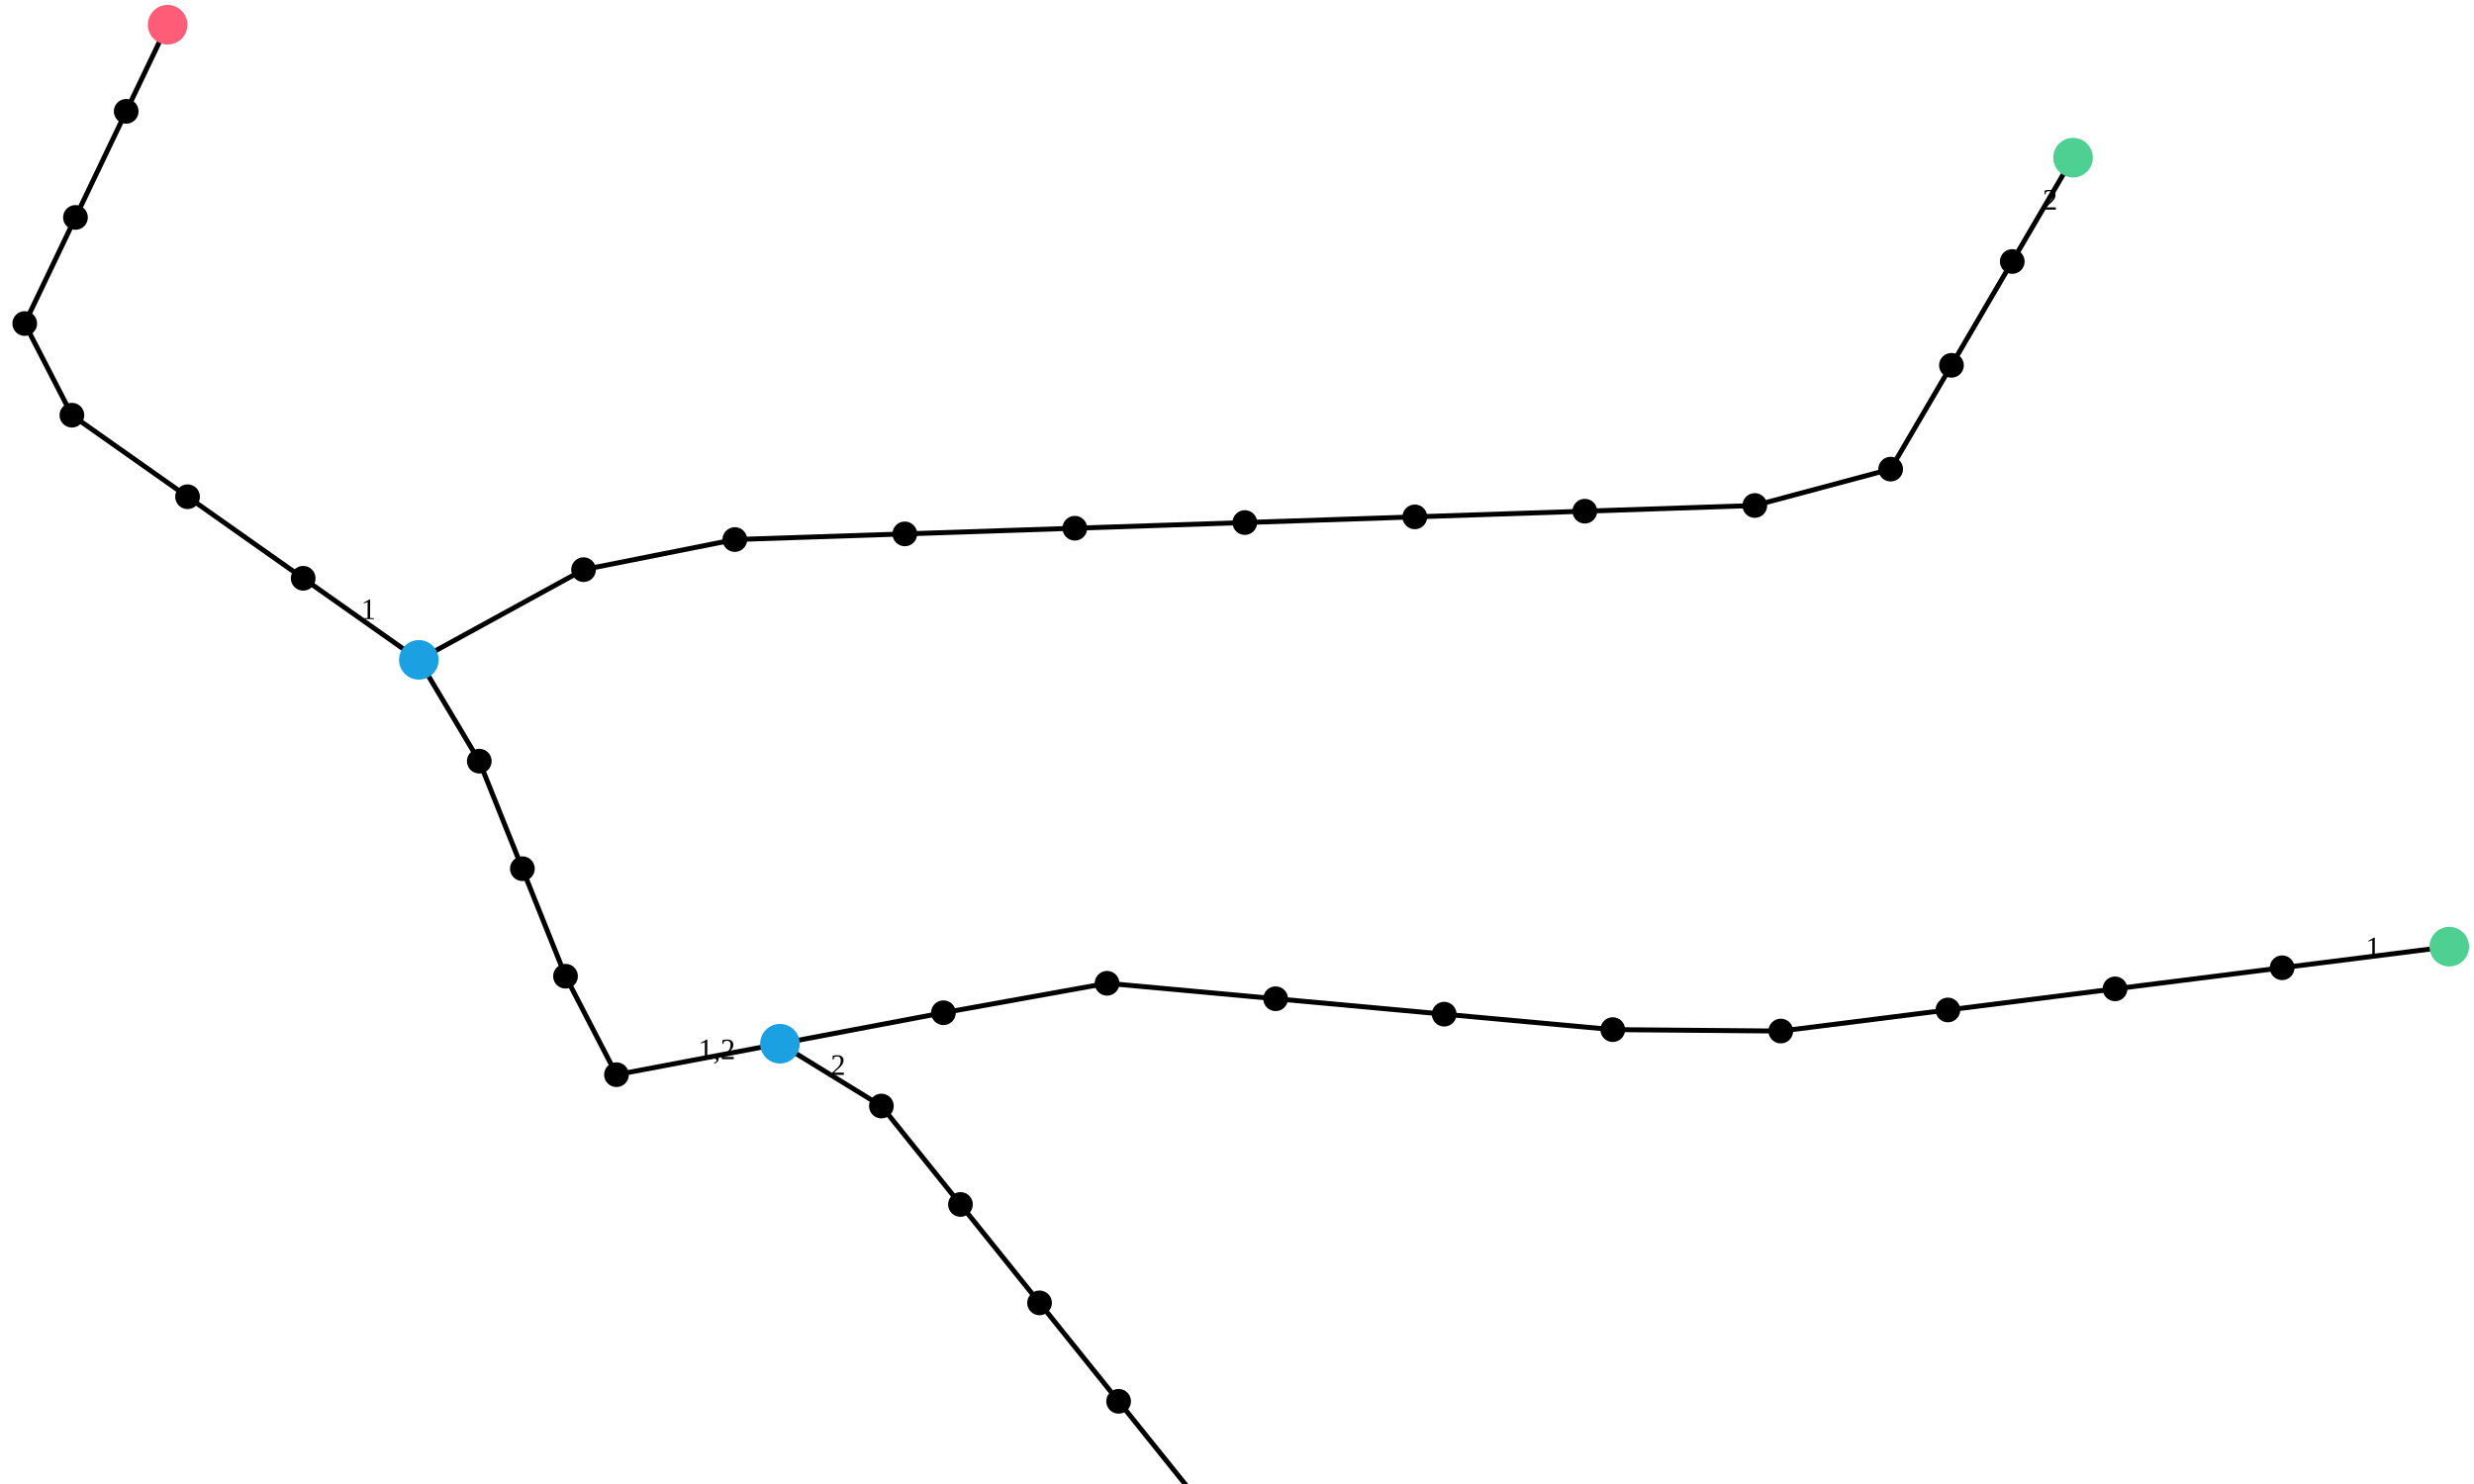
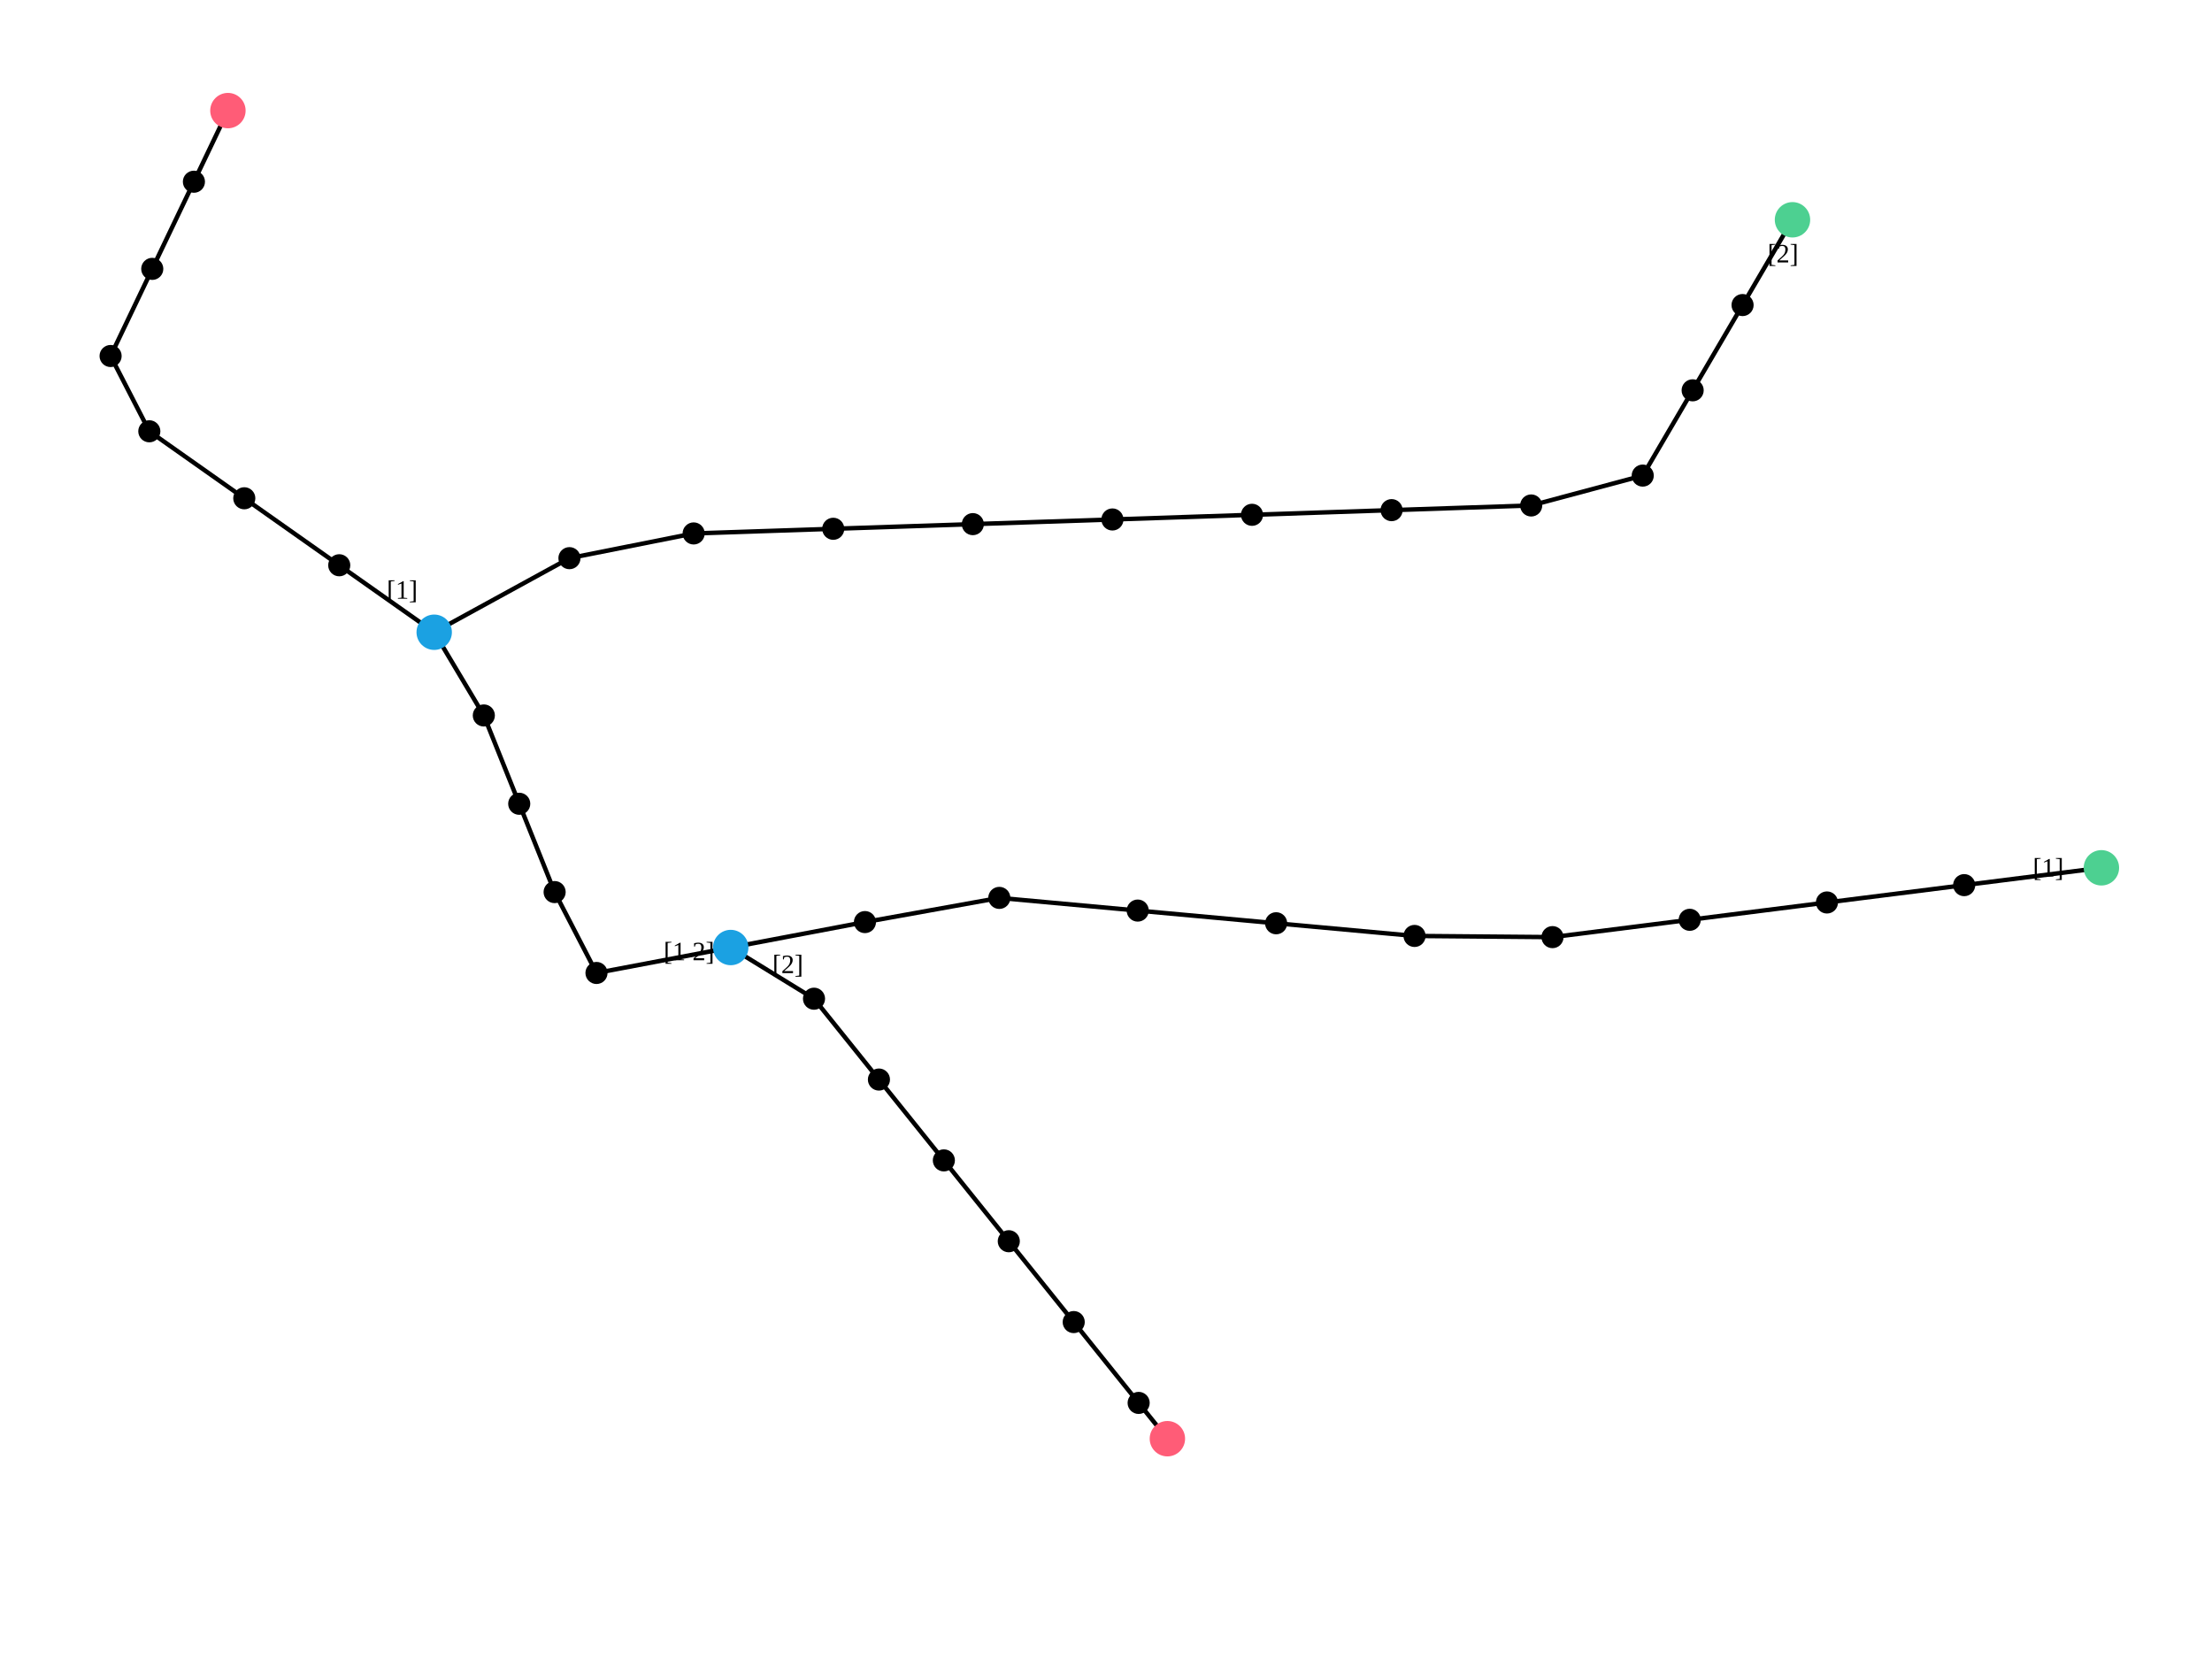
- <svg xmlns="http://www.w3.org/2000/svg" width="1000" height="600">
-   <path d="M837.932 63.749,813.36 105.724,788.787 147.698,764.214 189.673,709.302 204.381,640.589 206.68,571.875 208.977,503.161 211.272,434.447 213.566,365.733 215.858,297.019 218.15,235.874 230.318,169.299 266.785" style="stroke: black; stroke-width: 2; fill: none" />
-   <text x="825.646" y="84.736">2</text>
-   <path d="M990 382.745,922.449 391.278,854.898 399.809,787.347 408.339,719.796 416.869,651.885 416.287,583.75 410.045,515.615 403.801,447.481 397.557,381.337 409.463,315.261 421.987" style="stroke: black; stroke-width: 2; fill: none" />
-   <text x="956.225" y="387.011">1</text>
-   <path d="M315.261 421.987,249.184 434.51,228.58 394.695,211.153 351.223,193.727 307.75,169.299 266.785" style="stroke: black; stroke-width: 2; fill: none" />
-   <text x="282.223" y="428.248">1,2</text>
-   <path d="M169.299 266.785,122.553 233.812,75.808 200.838,29.062 167.864,10 130.806,30.507 87.91,51.014 45.014,67.753 10" style="stroke: black; stroke-width: 2; fill: none" />
-   <text x="145.926" y="250.298">1</text>
-   <path d="M315.261 421.987,356.262 447.185,388.223 486.98,420.185 526.775,452.146 566.57,484.108 606.365,516.07 646.159,530.218 663.775" style="stroke: black; stroke-width: 2; fill: none" />
-   <text x="335.761" y="434.586">2</text>
-   <circle cx="51.014" cy="45.014" r="1" style="stroke: none; fill: black; r: 5px" />
-   <circle cx="228.58" cy="394.695" r="1" style="stroke: none; fill: black; r: 5px" />
-   <circle cx="10" cy="130.806" r="1" style="stroke: none; fill: black; r: 5px" />
-   <circle cx="381.337" cy="409.463" r="1" style="stroke: none; fill: black; r: 5px" />
-   <circle cx="169.299" cy="266.785" r="1" style="stroke: none; fill: #1BA1E2; r: 8px" />
-   <circle cx="122.553" cy="233.812" r="1" style="stroke: none; fill: black; r: 5px" />
-   <circle cx="388.223" cy="486.98" r="1" style="stroke: none; fill: black; r: 5px" />
-   <circle cx="719.796" cy="416.869" r="1" style="stroke: none; fill: black; r: 5px" />
-   <circle cx="651.885" cy="416.287" r="1" style="stroke: none; fill: black; r: 5px" />
-   <circle cx="249.184" cy="434.51" r="1" style="stroke: none; fill: black; r: 5px" />
-   <circle cx="709.302" cy="204.381" r="1" style="stroke: none; fill: black; r: 5px" />
-   <circle cx="365.733" cy="215.858" r="1" style="stroke: none; fill: black; r: 5px" />
-   <circle cx="297.019" cy="218.15" r="1" style="stroke: none; fill: black; r: 5px" />
-   <circle cx="515.615" cy="403.801" r="1" style="stroke: none; fill: black; r: 5px" />
-   <circle cx="315.261" cy="421.987" r="1" style="stroke: none; fill: #1BA1E2; r: 8px" />
-   <circle cx="571.875" cy="208.977" r="1" style="stroke: none; fill: black; r: 5px" />
-   <circle cx="452.146" cy="566.57" r="1" style="stroke: none; fill: black; r: 5px" />
-   <circle cx="530.218" cy="663.775" r="1" style="stroke: none; fill: #ff5c77; r: 8px" />
-   <circle cx="447.481" cy="397.557" r="1" style="stroke: none; fill: black; r: 5px" />
-   <circle cx="193.727" cy="307.75" r="1" style="stroke: none; fill: black; r: 5px" />
-   <circle cx="640.589" cy="206.68" r="1" style="stroke: none; fill: black; r: 5px" />
-   <circle cx="420.185" cy="526.775" r="1" style="stroke: none; fill: black; r: 5px" />
-   <circle cx="484.108" cy="606.365" r="1" style="stroke: none; fill: black; r: 5px" />
-   <circle cx="29.062" cy="167.864" r="1" style="stroke: none; fill: black; r: 5px" />
-   <circle cx="813.36" cy="105.724" r="1" style="stroke: none; fill: black; r: 5px" />
-   <circle cx="75.808" cy="200.838" r="1" style="stroke: none; fill: black; r: 5px" />
-   <circle cx="30.507" cy="87.91" r="1" style="stroke: none; fill: black; r: 5px" />
-   <circle cx="67.753" cy="10" r="1" style="stroke: none; fill: #ff5c77; r: 8px" />
-   <circle cx="788.787" cy="147.698" r="1" style="stroke: none; fill: black; r: 5px" />
-   <circle cx="434.447" cy="213.566" r="1" style="stroke: none; fill: black; r: 5px" />
-   <circle cx="235.874" cy="230.318" r="1" style="stroke: none; fill: black; r: 5px" />
-   <circle cx="854.898" cy="399.809" r="1" style="stroke: none; fill: black; r: 5px" />
-   <circle cx="787.347" cy="408.339" r="1" style="stroke: none; fill: black; r: 5px" />
-   <circle cx="356.262" cy="447.185" r="1" style="stroke: none; fill: black; r: 5px" />
-   <circle cx="211.153" cy="351.223" r="1" style="stroke: none; fill: black; r: 5px" />
-   <circle cx="837.932" cy="63.749" r="1" style="stroke: none; fill: #4dd091; r: 8px" />
-   <circle cx="764.214" cy="189.673" r="1" style="stroke: none; fill: black; r: 5px" />
-   <circle cx="503.161" cy="211.272" r="1" style="stroke: none; fill: black; r: 5px" />
-   <circle cx="516.07" cy="646.159" r="1" style="stroke: none; fill: black; r: 5px" />
-   <circle cx="990" cy="382.745" r="1" style="stroke: none; fill: #4dd091; r: 8px" />
-   <circle cx="583.75" cy="410.045" r="1" style="stroke: none; fill: black; r: 5px" />
-   <circle cx="922.449" cy="391.278" r="1" style="stroke: none; fill: black; r: 5px" />
+ <svg xmlns="http://www.w3.org/2000/svg" width="1000" height="750">
+   <path d="M950 392.317,887.963 400.153,825.927 407.988,763.89 415.822,701.853 423.655,639.486 423.121,576.913 417.388,514.341 411.654,451.768 405.919,391.024 416.854,330.341 428.355" style="stroke: black; stroke-width: 2; fill: none" />
+   <text x="918.982" y="396.235">[1]</text>
+   <path d="M196.295 285.823,153.365 255.541,110.436 225.259,67.506 194.977,50 160.944,68.833 121.55,87.666 82.156,103.038 50" style="stroke: black; stroke-width: 2; fill: none" />
+   <text x="174.83" y="270.682">[1]</text>
+   <path d="M810.346 99.361,787.779 137.909,765.213 176.457,742.646 215.005,692.217 228.513,629.112 230.624,566.007 232.734,502.903 234.842,439.798 236.948,376.693 239.053,313.589 241.158,257.435 252.333,196.295 285.823" style="stroke: black; stroke-width: 2; fill: none" />
+   <text x="799.062" y="118.635">[2]</text>
+   <path d="M330.341 428.355,367.995 451.496,397.348 488.043,426.7 524.589,456.053 561.136,485.405 597.682,514.758 634.228,527.751 650.406" style="stroke: black; stroke-width: 2; fill: none" />
+   <text x="349.168" y="439.926">[2]</text>
+   <path d="M330.341 428.355,269.659 439.856,250.736 403.292,234.733 363.368,218.729 323.444,196.295 285.823" style="stroke: black; stroke-width: 2; fill: none" />
+   <text x="300" y="434.106">[1 2]</text>
+   <circle cx="950" cy="392.317" r="1" style="stroke: none; fill: #4dd091; r: 8px" />
+   <circle cx="701.853" cy="423.655" r="1" style="stroke: none; fill: black; r: 5px" />
+   <circle cx="250.736" cy="403.292" r="1" style="stroke: none; fill: black; r: 5px" />
+   <circle cx="391.024" cy="416.854" r="1" style="stroke: none; fill: black; r: 5px" />
+   <circle cx="68.833" cy="121.55" r="1" style="stroke: none; fill: black; r: 5px" />
+   <circle cx="765.213" cy="176.457" r="1" style="stroke: none; fill: black; r: 5px" />
+   <circle cx="692.217" cy="228.513" r="1" style="stroke: none; fill: black; r: 5px" />
+   <circle cx="502.903" cy="234.842" r="1" style="stroke: none; fill: black; r: 5px" />
+   <circle cx="456.053" cy="561.136" r="1" style="stroke: none; fill: black; r: 5px" />
+   <circle cx="887.963" cy="400.153" r="1" style="stroke: none; fill: black; r: 5px" />
+   <circle cx="330.341" cy="428.355" r="1" style="stroke: none; fill: #1BA1E2; r: 8px" />
+   <circle cx="196.295" cy="285.823" r="1" style="stroke: none; fill: #1BA1E2; r: 8px" />
+   <circle cx="50" cy="160.944" r="1" style="stroke: none; fill: black; r: 5px" />
+   <circle cx="566.007" cy="232.734" r="1" style="stroke: none; fill: black; r: 5px" />
+   <circle cx="451.768" cy="405.919" r="1" style="stroke: none; fill: black; r: 5px" />
+   <circle cx="110.436" cy="225.259" r="1" style="stroke: none; fill: black; r: 5px" />
+   <circle cx="67.506" cy="194.977" r="1" style="stroke: none; fill: black; r: 5px" />
+   <circle cx="439.798" cy="236.948" r="1" style="stroke: none; fill: black; r: 5px" />
+   <circle cx="313.589" cy="241.158" r="1" style="stroke: none; fill: black; r: 5px" />
+   <circle cx="763.89" cy="415.822" r="1" style="stroke: none; fill: black; r: 5px" />
+   <circle cx="514.341" cy="411.654" r="1" style="stroke: none; fill: black; r: 5px" />
+   <circle cx="269.659" cy="439.856" r="1" style="stroke: none; fill: black; r: 5px" />
+   <circle cx="787.779" cy="137.909" r="1" style="stroke: none; fill: black; r: 5px" />
+   <circle cx="257.435" cy="252.333" r="1" style="stroke: none; fill: black; r: 5px" />
+   <circle cx="426.7" cy="524.589" r="1" style="stroke: none; fill: black; r: 5px" />
+   <circle cx="514.758" cy="634.228" r="1" style="stroke: none; fill: black; r: 5px" />
+   <circle cx="639.486" cy="423.121" r="1" style="stroke: none; fill: black; r: 5px" />
+   <circle cx="218.729" cy="323.444" r="1" style="stroke: none; fill: black; r: 5px" />
+   <circle cx="103.038" cy="50" r="1" style="stroke: none; fill: #ff5c77; r: 8px" />
+   <circle cx="629.112" cy="230.624" r="1" style="stroke: none; fill: black; r: 5px" />
+   <circle cx="367.995" cy="451.496" r="1" style="stroke: none; fill: black; r: 5px" />
+   <circle cx="485.405" cy="597.682" r="1" style="stroke: none; fill: black; r: 5px" />
+   <circle cx="527.751" cy="650.406" r="1" style="stroke: none; fill: #ff5c77; r: 8px" />
+   <circle cx="234.733" cy="363.368" r="1" style="stroke: none; fill: black; r: 5px" />
+   <circle cx="153.365" cy="255.541" r="1" style="stroke: none; fill: black; r: 5px" />
+   <circle cx="810.346" cy="99.361" r="1" style="stroke: none; fill: #4dd091; r: 8px" />
+   <circle cx="376.693" cy="239.053" r="1" style="stroke: none; fill: black; r: 5px" />
+   <circle cx="825.927" cy="407.988" r="1" style="stroke: none; fill: black; r: 5px" />
+   <circle cx="576.913" cy="417.388" r="1" style="stroke: none; fill: black; r: 5px" />
+   <circle cx="87.666" cy="82.156" r="1" style="stroke: none; fill: black; r: 5px" />
+   <circle cx="742.646" cy="215.005" r="1" style="stroke: none; fill: black; r: 5px" />
+   <circle cx="397.348" cy="488.043" r="1" style="stroke: none; fill: black; r: 5px" />
</svg>
